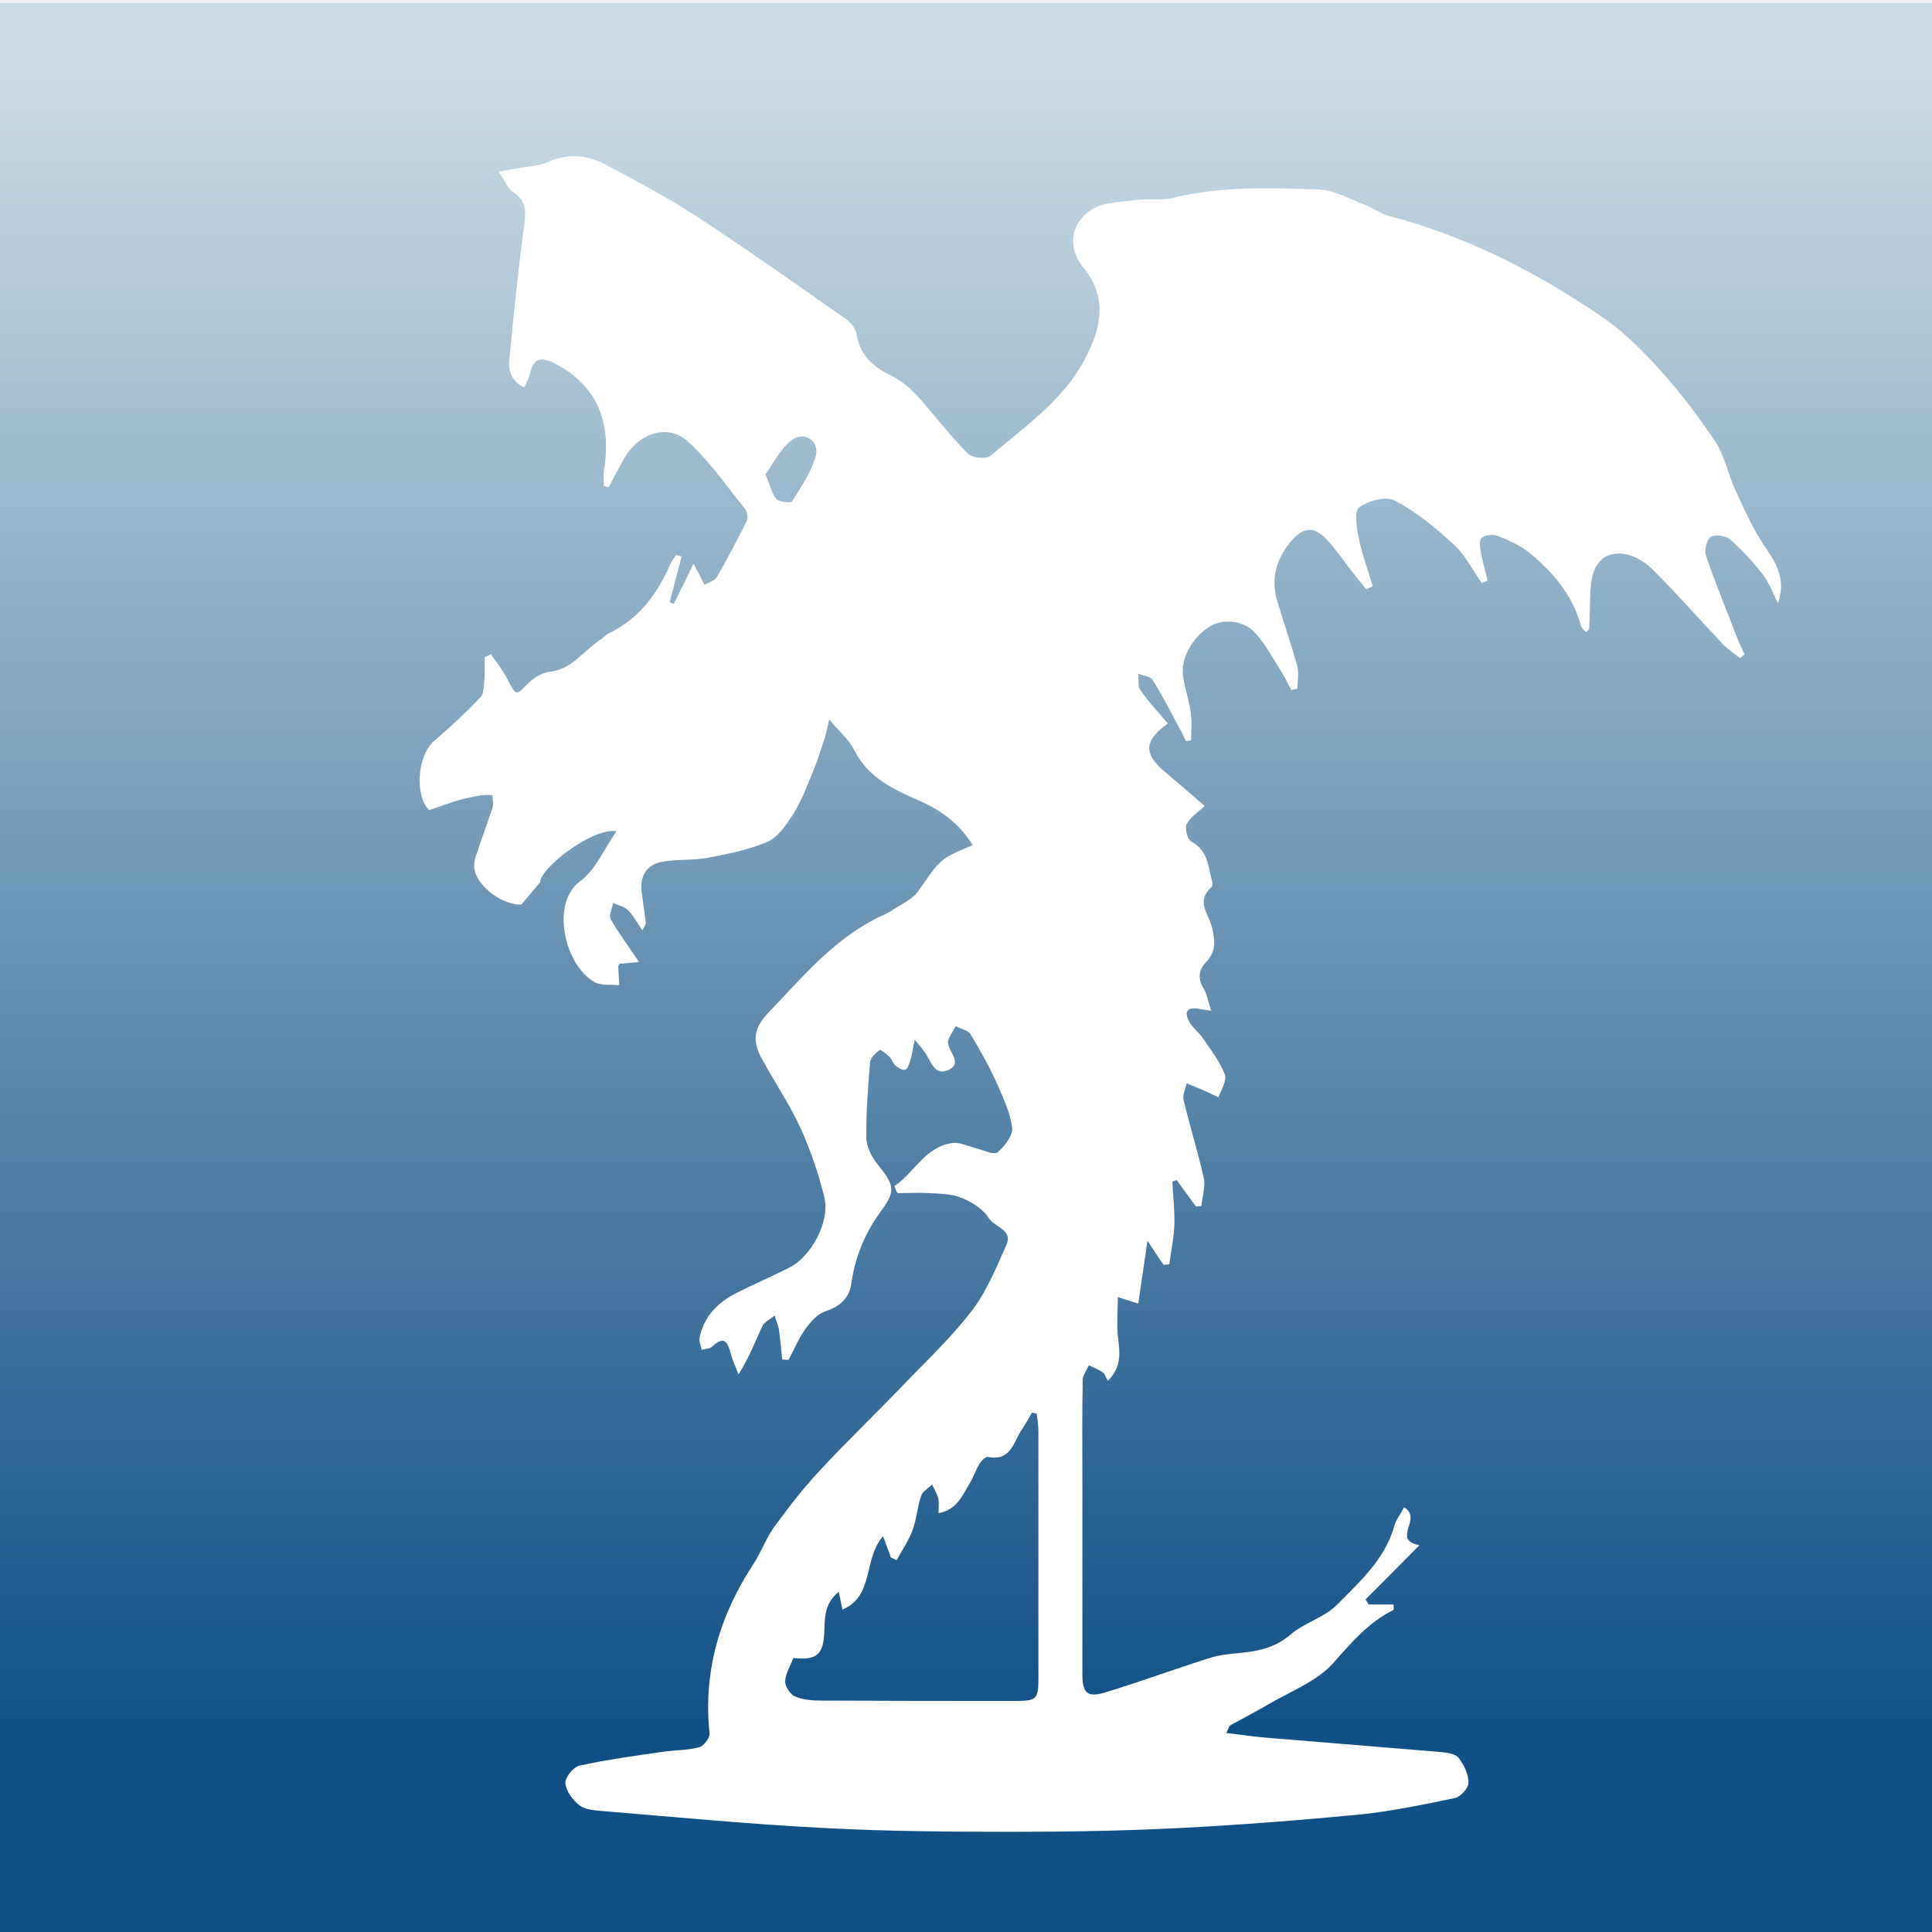
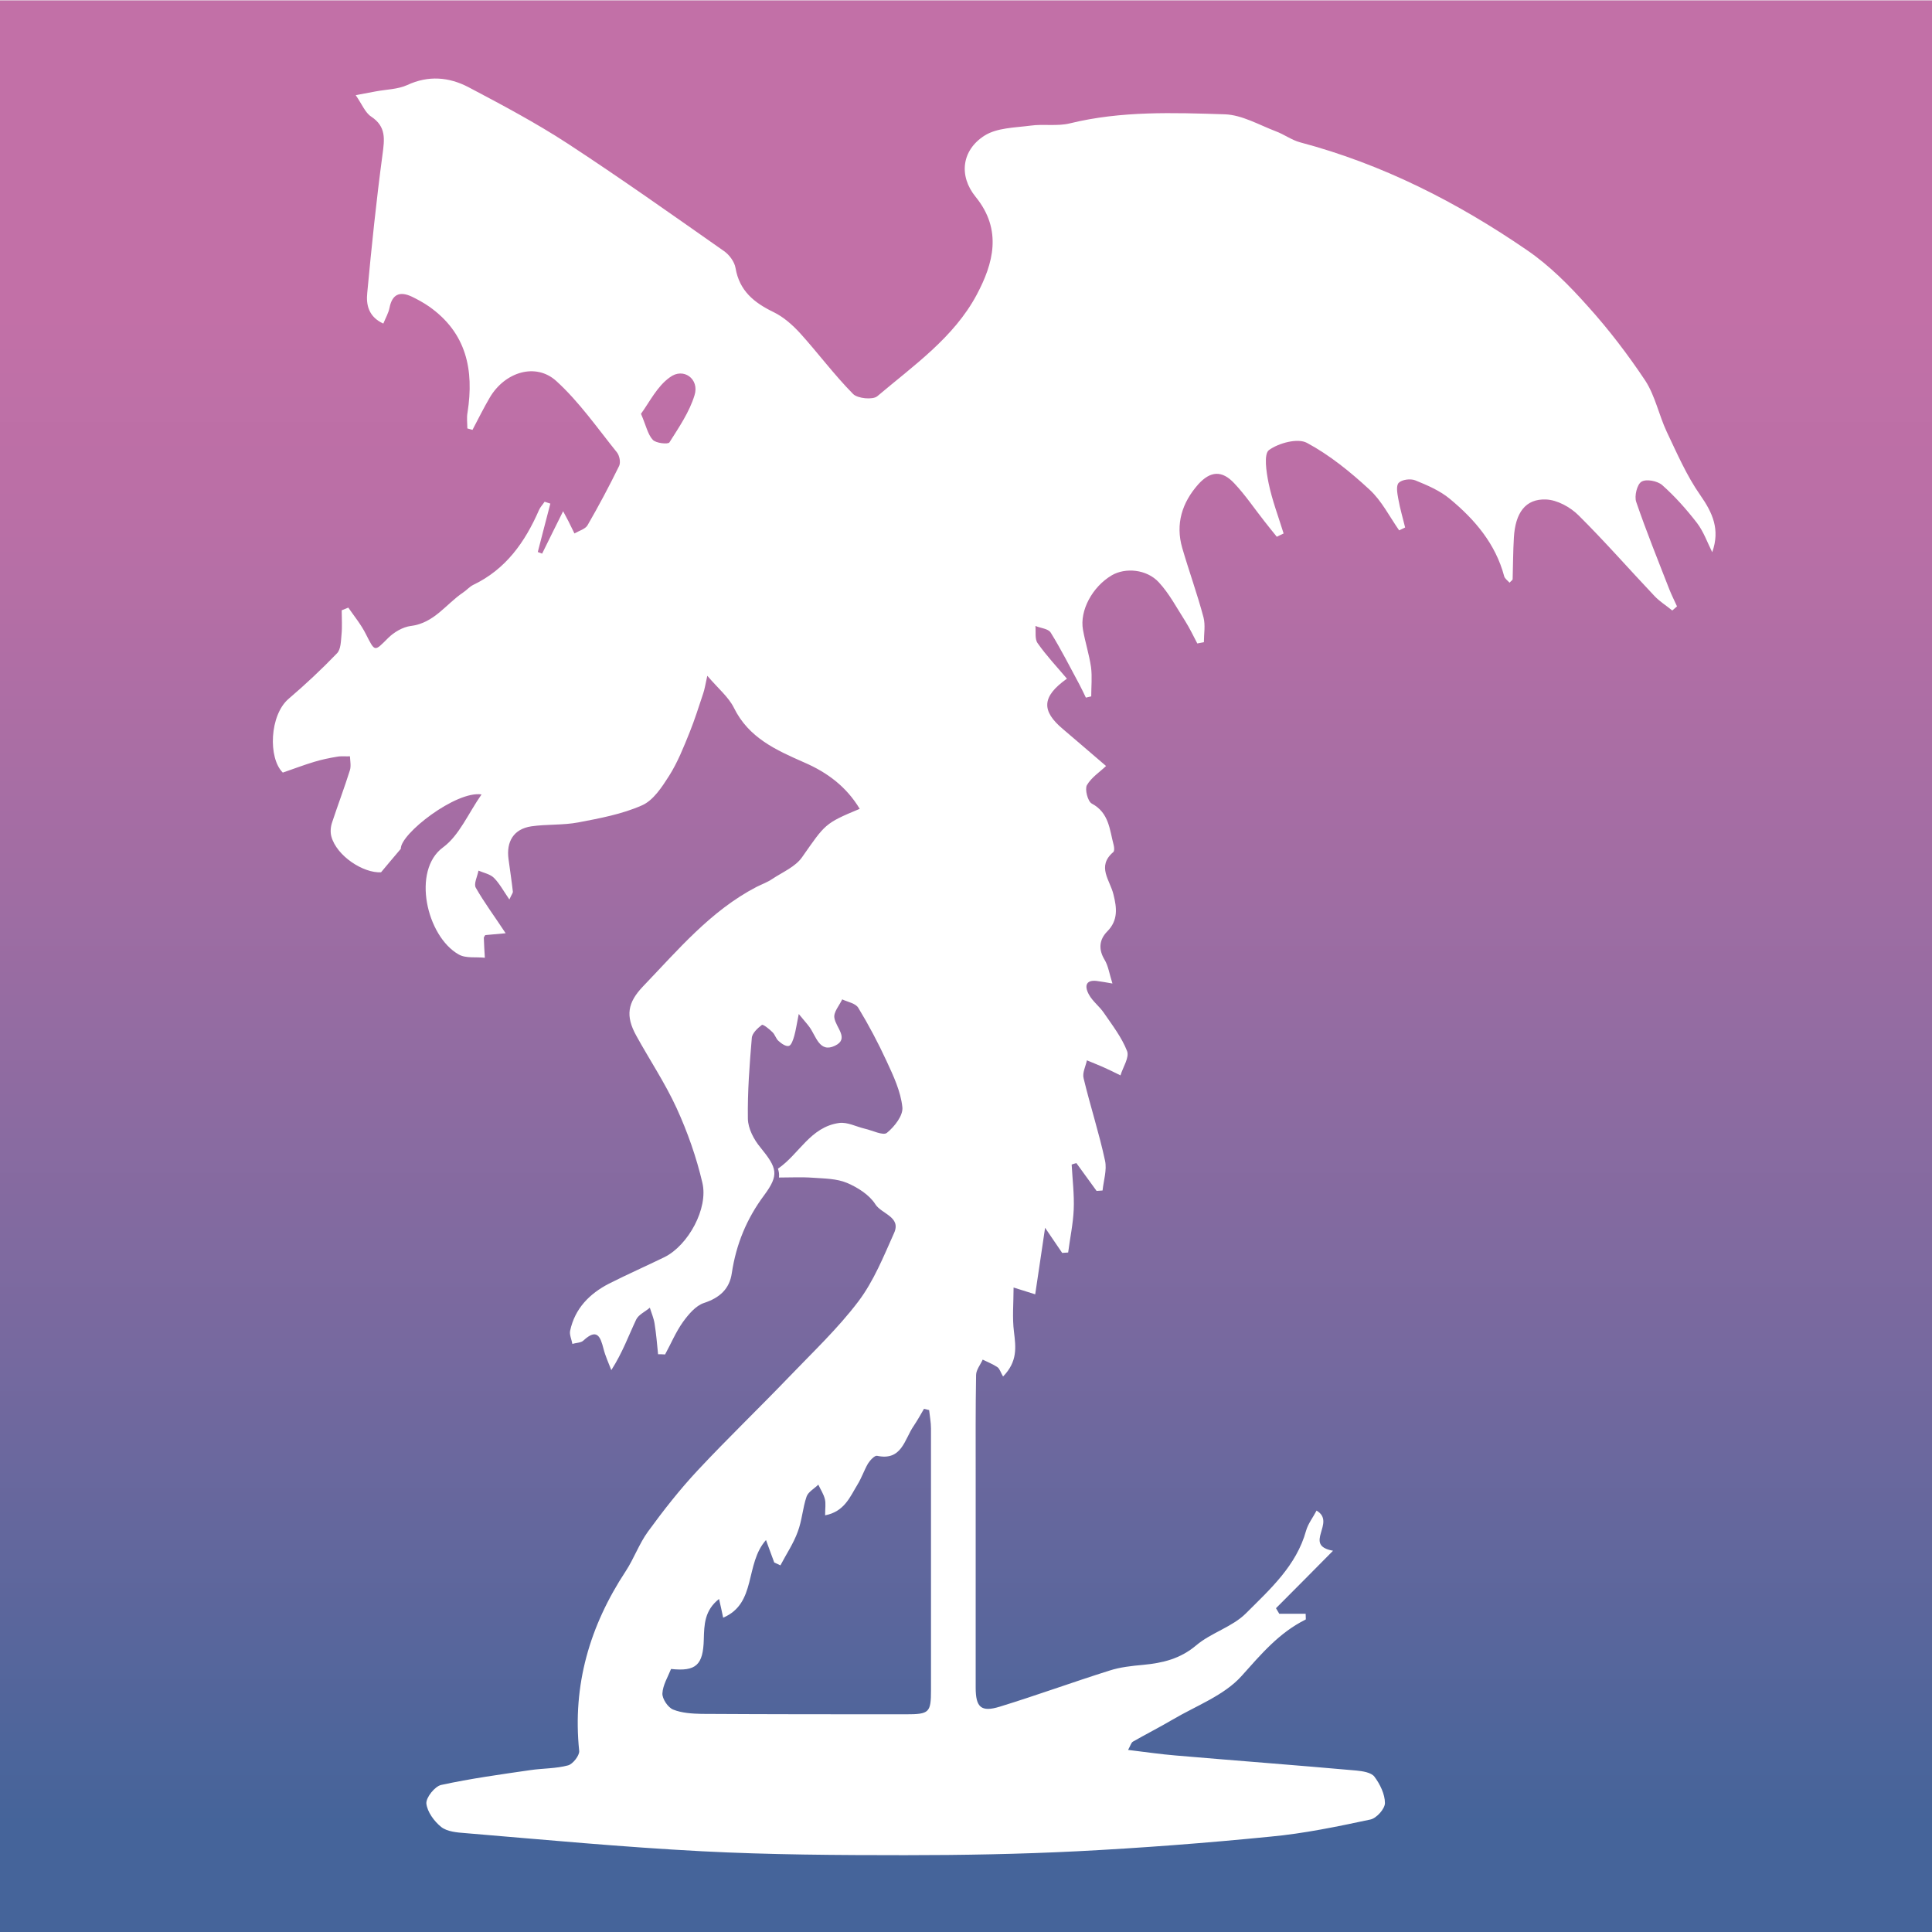
- <svg xmlns="http://www.w3.org/2000/svg" version="1.1" id="Слой_1" x="0px" y="0px" viewBox="0 0 566.9 566.9" style="enable-background:new 0 0 566.9 566.9;" xml:space="preserve">
+ <svg xmlns="http://www.w3.org/2000/svg" version="1.1" id="Слой_1" x="0px" y="0px" viewBox="0 0 938 938" style="enable-background:new 0 0 938 938;" xml:space="preserve">
  <style type="text/css">
	.st0{fill:url(#SVGID_1_);}
	.st1{fill:#FFFFFF;}
+ 	.st2{fill:url(#SVGID_2_);}
+ 	.st3{display:none;}
+ 	.st4{display:inline;fill:url(#SVGID_3_);}
+ 	.st5{display:inline;fill:url(#SVGID_4_);}
+ 	.st6{fill:url(#SVGID_5_);}
+ 	.st7{fill:url(#SVGID_6_);}
+ 	.st8{fill:url(#SVGID_7_);}
+ 	.st9{fill:url(#SVGID_8_);}
+ 	.st10{fill:url(#SVGID_9_);}
+ 	.st11{fill:#E273F9;}
+ 	.st12{fill:url(#SVGID_10_);}
+ 	.st13{fill:url(#SVGID_11_);}
+ 	.st14{fill:url(#SVGID_12_);}
+ 	.st15{fill:url(#SVGID_13_);}
+ 	.st16{fill:url(#SVGID_14_);}
+ 	.st17{fill:url(#SVGID_15_);}
+ 	.st18{fill:url(#SVGID_16_);}
+ 	.st19{fill:url(#SVGID_17_);}
+ 	.st20{fill-rule:evenodd;clip-rule:evenodd;fill:#FFFFFF;}
+ 	.st21{fill-rule:evenodd;clip-rule:evenodd;fill:#020203;}
+ 	.st22{fill-rule:evenodd;clip-rule:evenodd;fill:#CF84BD;}
+ 	.st23{fill:#020203;}
+ 	.st24{fill:url(#SVGID_18_);}
+ 	.st25{fill:url(#SVGID_19_);}
+ 	.st26{fill:url(#SVGID_20_);}
</style>
-   <linearGradient id="SVGID_1_" gradientUnits="userSpaceOnUse" x1="283.45" y1="8.995117e-02" x2="283.45" y2="566.99" gradientTransform="matrix(1 0 0 -1 0 567.89)">
-     <stop offset="0.106" style="stop-color:#115086" />
-     <stop offset="0.967" style="stop-color:#CADCE6" />
-   </linearGradient>
-   <rect y="0.9" class="st0" width="566.9" height="566.9" />
-   <g>
-     <path class="st1" d="M262.5,348c5.9-4,9-11.6,17-12.6c2.2-0.3,4.7,1,7.1,1.6c2.1,0.5,5,2,6.1,1.1c2.1-1.7,4.5-4.9,4.3-7.1   c-0.5-4.3-2.5-8.6-4.3-12.7c-2.3-5.1-5-10-7.9-14.8c-0.7-1.2-2.9-1.6-4.4-2.4c-0.8,1.7-2.4,3.6-2.2,5.1c0.4,2.7,4.2,5.8,0.2,7.7   c-4.3,2.1-5.2-2.7-7.1-5.2c-0.6-0.9-1.3-1.7-2.9-3.6c-0.6,2.8-0.8,4.5-1.3,6.1c-0.3,1-0.8,2.5-1.5,2.7c-0.8,0.2-2.1-0.6-2.9-1.3   c-0.7-0.6-1-1.8-1.7-2.5c-0.9-0.9-2.6-2.2-2.9-2c-1.2,0.9-2.7,2.3-2.8,3.6c-0.6,7.4-1.2,14.9-1.1,22.3c0.1,2.7,1.7,5.7,3.5,7.9   c4.6,5.7,5.2,7.5,1,13.2c-4.8,6.5-7.8,13.6-8.9,21.5c-0.6,4.4-3.4,6.8-7.7,8.2c-2.3,0.8-4.3,3.1-5.8,5.2c-2,2.8-3.3,6-4.9,9   c-0.6,0-1.3,0-1.9-0.1c-0.3-2.8-0.5-5.7-0.9-8.5c-0.2-1.5-0.9-2.9-1.3-4.4c-1.3,1.1-3.1,1.9-3.7,3.3c-2.1,4.5-3.8,9.1-6.9,14   c-0.7-2-1.7-3.9-2.2-5.9c-0.9-3.3-1.8-5.8-5.5-2.3c-0.7,0.7-2,0.6-3.1,1c-0.2-1.2-0.9-2.5-0.6-3.7c1.3-6.2,5.4-10.3,10.8-13   c5.1-2.6,10.3-4.8,15.4-7.4c6.5-3.2,12.1-13.5,10.4-20.6c-1.7-7-4.1-14-7.1-20.6c-3.2-6.9-7.5-13.3-11.2-20   c-3-5.5-2.4-9.1,1.8-13.6c9.7-10.1,18.7-21,31.5-27.6c1.5-0.8,3-1.3,4.4-2.2c2.8-1.9,6.4-3.4,8.2-6c6.4-9.2,6.2-9.4,15.9-13.4   c-3.7-6.1-9-10.1-15.3-12.9c-7.8-3.4-15.4-6.8-19.5-15.1c-1.5-3-4.3-5.3-7.3-8.9c-0.6,2.6-0.8,3.8-1.1,4.9   c-1.2,3.6-2.3,7.2-3.8,10.8c-1.7,4.1-3.3,8.3-5.6,12c-2,3.1-4.4,6.8-7.6,8.2c-5.5,2.4-11.7,3.6-17.6,4.7c-4.2,0.8-8.7,0.4-13,1.1   c-4.8,0.8-7,4.2-6.3,9.1c0.4,3,0.8,6,1.2,8.9c0,0.3-0.2,0.6-1,2.2c-1.7-2.4-2.7-4.5-4.3-6c-1.1-1-2.8-1.4-4.3-2   c-0.3,1.6-1.3,3.6-0.7,4.7c2.3,4.1,5.2,7.9,8.3,12.6c-2,0.2-3.8,0.3-5.7,0.5c-0.1,0.2-0.4,0.5-0.4,0.8c0.1,1.9,0.2,3.7,0.3,5.5   c-2.4-0.3-5.3,0.2-7.2-0.9c-8.9-5-13-23.2-4.3-29.6c4.5-3.3,7-9.4,10.7-14.7c-7.1-1.1-22.5,10.9-22.4,15c-2.1,2.5-3.6,4.2-5.5,6.5   c-4.9,0.3-12.3-4.5-13.7-9.9c-0.3-1.2-0.2-2.7,0.2-3.9c1.6-4.9,3.4-9.7,5-14.5c0.4-1.2,0-2.6,0-3.8c-1.2,0-2.4-0.1-3.6,0.1   c-2.1,0.4-4.3,0.8-6.3,1.4c-2.7,0.8-5.3,1.8-8.7,2.9c-4.1-4-3.7-15.9,1.6-20.4c4.7-4,9.2-8.2,13.4-12.6c1.1-1.1,1.1-3.4,1.2-5.1   c0.2-2.2,0.1-4.5,0.1-6.8c0.6-0.2,1.2-0.5,1.9-0.8c1.6,2.4,3.5,4.7,4.8,7.3c2.6,5,2.4,4.9,6.2,1.1c1.6-1.6,4.1-3.1,6.4-3.3   c6.4-0.8,9.7-6.1,14.4-9.2c1-0.6,1.8-1.6,2.8-2.1c9-4.3,14.4-11.9,18.2-20.7c0.4-0.8,1-1.5,1.5-2.3c0.5,0.2,1.1,0.3,1.6,0.5   c-1.2,4.5-2.3,8.9-3.5,13.4c0.4,0.2,0.8,0.3,1.2,0.5c1.8-3.6,3.6-7.2,5.8-11.8c0.9,1.7,1.2,2.3,1.5,2.8c0.6,1.1,1.1,2.2,1.7,3.4   c1.2-0.7,3-1.2,3.6-2.2c3.1-5.4,6-10.9,8.8-16.5c0.5-0.9,0.1-2.9-0.6-3.7c-5.4-6.7-10.4-14-16.7-19.7c-5.7-5.2-14.2-2.5-18.4,4.6   c-1.7,2.9-3.2,5.9-4.8,8.9c-0.5-0.1-1-0.3-1.4-0.4c0-1.5-0.2-3,0-4.4c1.9-11.7-0.3-22-10.6-29.3c-1.5-1-3.1-1.9-4.8-2.7   c-3.3-1.5-5.4-0.7-6.2,3.2c-0.3,1.4-1.1,2.7-1.7,4.3c-4.1-1.9-4.8-5.2-4.4-8.5c1.2-12.8,2.5-25.6,4.2-38.3   c0.6-4.3,1.1-7.8-3.1-10.5c-1.6-1.1-2.5-3.4-4.3-6c2.4-0.5,3.9-0.7,5.5-1c2.9-0.6,6.1-0.6,8.8-1.8c5.9-2.7,11.6-2.2,16.9,0.6   c9.3,4.9,18.6,9.9,27.4,15.6c14.6,9.6,28.9,19.7,43.3,29.8c1.5,1,2.9,2.9,3.2,4.7c1.1,6.4,5.2,9.6,10.6,12.2   c2.7,1.3,5.1,3.5,7.2,5.7c5,5.6,9.5,11.6,14.8,16.9c1.2,1.3,5.4,1.7,6.7,0.6c10-8.5,21.2-16.2,27.5-28.1c4.6-8.6,7.2-17.9-0.3-27.1   c-4.8-5.9-3.8-13,2.4-17c3.5-2.2,8.4-2.2,12.8-2.8c3.6-0.5,7.4,0.2,10.9-0.6c14.2-3.5,28.6-3,42.9-2.5c4.7,0.2,9.4,2.9,14,4.7   c2.3,0.9,4.4,2.5,6.8,3.1c22.8,6,43.5,16.6,62.7,29.8c6.2,4.3,11.8,9.9,16.9,15.6c5.8,6.4,11.1,13.4,15.9,20.6   c2.8,4.2,3.8,9.5,5.9,14.2c2.8,6,5.5,12.2,9.3,17.6c3.4,4.9,5.5,9.5,3.3,15.8c-1.4-2.7-2.4-5.7-4.2-8.1c-2.9-3.8-6.1-7.3-9.7-10.5   c-1.3-1.2-4.5-1.7-5.8-0.9c-1.2,0.8-2,4-1.4,5.6c2.8,8.2,6.1,16.2,9.2,24.2c0.6,1.6,1.4,3.1,2.1,4.7c-0.4,0.4-0.9,0.8-1.3,1.1   c-1.7-1.3-3.5-2.5-5-4c-7-7.4-13.7-15.1-21-22.3c-2.3-2.3-5.9-4.2-9-4.4c-5.7-0.2-8.5,3.7-8.9,10.6c-0.2,3.8-0.2,7.7-0.4,11.5   c0,0.2-0.4,0.5-0.9,1c-0.6-0.6-1.3-1.1-1.5-1.8c-2.4-9-8.1-15.7-15-21.4c-2.8-2.3-6.2-3.8-9.6-5.1c-1.3-0.5-3.7-0.2-4.6,0.7   c-0.8,0.8-0.4,3-0.1,4.5c0.5,2.6,1.2,5.2,1.9,7.9c-0.5,0.3-1.1,0.5-1.7,0.8c-2.7-3.8-4.8-8.2-8.2-11.3c-5.3-4.9-11-9.6-17.3-12.9   c-2.6-1.4-7.8,0-10.5,2c-1.5,1.1-0.7,6.1-0.1,9.1c1,4.7,2.7,9.3,4.1,14c-0.6,0.3-1.2,0.6-1.9,0.9c-1.1-1.4-2.3-2.8-3.4-4.2   c-2.8-3.5-5.3-7.3-8.4-10.6c-3.4-3.6-6.6-3.4-9.9,0.3c-4.5,5.1-6.4,11-4.5,17.7c1.9,6.4,4.1,12.7,5.9,19.1c0.6,2.2,0.1,4.6,0.1,6.9   c-0.6,0.1-1.2,0.2-1.8,0.4c-1.1-2.1-2.1-4.2-3.4-6.2c-2.3-3.6-4.4-7.6-7.3-10.7c-3.4-3.6-9.3-4.1-13-1.9c-5.4,3.2-9,9.8-8,15.1   c0.6,3.5,1.7,6.8,2.2,10.3c0.4,2.7,0.1,5.4,0.1,8.1c-0.5,0.1-1,0.2-1.5,0.3c-0.6-1.2-1.1-2.4-1.8-3.6c-2.6-4.8-5.1-9.8-8-14.4   c-0.7-1.1-2.8-1.2-4.2-1.8c0.2,1.6-0.2,3.6,0.6,4.8c2.4,3.4,5.3,6.5,8.1,9.8c-7.1,5-7.1,8.9-1.1,14c3.7,3.1,7.3,6.2,11.9,10.2   c-1.7,1.6-4.1,3.1-5.3,5.3c-0.6,1.2,0.2,4.5,1.3,5.1c4.9,2.6,5,7.2,6.1,11.5c0.2,0.6,0.2,1.6-0.1,1.9c-4.7,4-0.9,7.8,0.1,11.7   c0.9,3.7,1.4,7.1-1.7,10.3c-2.2,2.2-2.5,4.9-0.7,7.8c1,1.7,1.3,3.9,2.2,6.5c-2-0.3-2.9-0.5-3.8-0.6c-3.4-0.6-4.1,1.1-2.7,3.7   c1,1.9,2.9,3.2,4.1,5c2.3,3.4,5,6.8,6.4,10.6c0.7,1.7-1.1,4.5-1.9,6.7c-1.6-0.8-3.2-1.6-4.9-2.3c-1.4-0.6-2.9-1.2-4.4-1.8   c-0.4,1.7-1.3,3.5-0.9,4.9c1.8,7.6,4.2,15.1,5.9,22.8c0.6,2.6-0.4,5.5-0.7,8.3c-0.5,0-1.1,0.1-1.6,0.1c-1.9-2.6-3.7-5.1-5.6-7.7   c-0.4,0.1-0.9,0.2-1.3,0.4c0.2,4.1,0.7,8.3,0.6,12.4c-0.1,4-1,7.9-1.5,11.9c-0.5,0-1.1,0.1-1.7,0.1c-1.3-1.9-2.6-3.8-4.7-7   c-1,6.9-1.8,12.4-2.7,18.4c-2.2-0.7-3.6-1.1-6-1.9c0,4.3-0.4,8.4,0.1,12.3c0.5,4.2,1,8.2-3,12.3c-0.7-1.1-0.9-2.1-1.5-2.5   c-1.3-0.9-2.7-1.4-4.1-2.1c-0.6,1.4-1.8,2.9-1.8,4.3c-0.2,9.4-0.1,18.8-0.1,28.1c0,19.4,0,38.9,0,58.3c0,5.5,1.5,6.9,6.7,5.3   c10.2-3.1,20.2-6.8,30.3-10c3-1,6.2-1.3,9.4-1.6c5.4-0.5,10.3-1.6,14.7-5.4c4.1-3.5,10-5,13.7-8.8c6.6-6.7,13.9-13.2,16.7-22.9   c0.5-2,1.9-3.7,2.9-5.6c5.6,3.3-3.9,9.5,4.5,11.1c-5.6,5.7-10.7,10.8-15.8,15.9c0.3,0.5,0.6,1,0.9,1.5c2.4,0,4.9,0,7.3,0   c0,1,0.1,1.5,0,1.6c-7.3,3.6-12.3,9.5-17.7,15.6c-4.8,5.4-12.6,8.3-19.2,12.2c-3.6,2.1-7.3,4-10.9,6c-0.5,0.3-0.6,1-1.3,2.3   c4.8,0.6,9,1.2,13.2,1.5c16.6,1.4,33.3,2.7,49.9,4.1c1.8,0.2,4.2,0.5,5.1,1.7c1.6,2.1,2.9,4.8,2.9,7.3c0,1.6-2.4,4.2-4,4.5   c-9.1,1.9-18.3,3.8-27.6,4.8c-17.8,1.7-35.6,3.1-53.4,4c-15.9,0.8-31.8,1.1-47.6,1.1c-18.7,0-37.5-0.1-56.2-1.1   c-21.8-1.1-43.6-3.2-65.4-5c-2.3-0.2-5.1-0.4-6.7-1.7c-2-1.5-3.9-4.2-4.1-6.5c-0.1-1.6,2.3-4.7,4.1-5.1c8.1-1.8,16.4-2.9,24.7-4.1   c3.5-0.5,7.1-0.4,10.4-1.3c1.3-0.3,3.2-2.7,3.1-4c-1.9-18.2,2.9-34.6,12.9-49.8c2.3-3.5,3.7-7.6,6.1-10.9c4.3-5.9,8.8-11.7,13.8-17   c8.2-8.8,16.9-17.1,25.2-25.8c6.6-6.8,13.5-13.4,19.2-20.9c4.2-5.6,7-12.5,9.9-19c2-4.5-3.5-5.2-5.2-7.9c-1.6-2.6-4.9-4.7-7.9-5.9   c-2.8-1.2-6.2-1.2-9.4-1.4c-3.1-0.2-6.3,0-9.4,0C262.9,349.5,262.7,348.8,262.5,348z M263.1,457.8c-0.6-0.3-1.1-0.5-1.7-0.8   c-0.6-1.8-1.3-3.5-2.3-6.2c-5.9,6.7-2.5,17.5-11.9,21.5c-0.4-1.8-0.7-3.3-1.1-5.2c-4,3.2-4.1,7.1-4.2,11.2c-0.2,7.1-2.1,9-9.1,8.2   c-0.8,2.2-2.3,4.5-2.4,6.8c-0.1,1.5,1.5,3.9,2.9,4.5c2.4,1,5.2,1.2,7.9,1.2c18.8,0.1,37.7,0.1,56.5,0.1c6.5,0,7-0.4,7-6.8   c0-24.1,0-48.2,0-72.4c0-1.7-0.3-3.4-0.5-5.1c-0.5-0.1-0.9-0.2-1.4-0.3c-0.9,1.6-1.8,3.2-2.8,4.7c-2.6,3.7-3.2,9.7-10.2,8.3   c-0.7-0.1-1.9,1.2-2.5,2.2c-1.1,1.9-1.8,4-2.9,5.8c-2.1,3.4-3.6,7.5-9,8.5c0-1.9,0.2-3.2-0.1-4.4c-0.4-1.4-1.2-2.7-1.8-4   c-1.1,1.1-2.8,2-3.2,3.3c-1.1,3.1-1.3,6.6-2.4,9.7C266.8,451.8,264.8,454.7,263.1,457.8z M224.6,139.2c1.4,3.3,1.9,5.7,3.2,7.2   c0.9,0.9,4.2,1.3,4.6,0.7c2.6-4.1,5.5-8.4,6.9-13c1.4-4.5-3.1-7.8-6.9-5C229,131.6,226.9,136,224.6,139.2z" />
+   <g id="Восстание_ГИГАНТЮР">
+     <linearGradient id="SVGID_1_" gradientUnits="userSpaceOnUse" x1="471.348" y1="942.444" x2="471.348" y2="0.25">
+       <stop offset="6.089431e-02" style="stop-color:#45649A" />
+       <stop offset="0.308" style="stop-color:#77699F" />
+       <stop offset="0.542" style="stop-color:#A06DA3" />
+       <stop offset="0.727" style="stop-color:#B96FA6" />
+       <stop offset="0.839" style="stop-color:#C270A7" />
+     </linearGradient>
+     <rect y="0.2" class="st0" width="942.7" height="942.2" />
+     <g>
+       <path class="st1" d="M377.7,567.4c10.3-7,15.7-20.3,29.8-22.2c3.9-0.5,8.2,1.8,12.4,2.8c3.6,0.8,8.9,3.5,10.7,2    c3.7-3,8-8.5,7.5-12.5c-0.8-7.6-4.3-15.1-7.6-22.2c-4.1-8.9-8.7-17.6-13.8-26c-1.3-2.2-5.1-2.8-7.8-4.1c-1.4,3-4.3,6.2-3.8,9    c0.7,4.7,7.4,10.1,0.3,13.5c-7.6,3.7-9.2-4.8-12.5-9.2c-1.1-1.5-2.4-2.9-5.1-6.2c-1,4.9-1.4,7.9-2.2,10.7    c-0.5,1.8-1.4,4.5-2.6,4.8c-1.4,0.4-3.6-1.1-5-2.4c-1.3-1.1-1.7-3.1-3-4.3c-1.5-1.5-4.5-3.9-5.1-3.5c-2.1,1.6-4.8,4.1-4.9,6.4    c-1.1,13-2.1,26.1-1.9,39.2c0.1,4.7,2.9,10.1,6.1,13.9c8.1,10,9.2,13.2,1.8,23.2c-8.5,11.4-13.6,23.8-15.7,37.8    c-1.1,7.7-5.9,12-13.5,14.5c-4,1.3-7.5,5.5-10.2,9.2c-3.5,4.9-5.8,10.5-8.7,15.8c-1.1-0.1-2.3-0.1-3.4-0.1    c-0.5-5-0.9-9.9-1.7-14.9c-0.4-2.6-1.5-5.1-2.3-7.7c-2.2,1.9-5.4,3.3-6.6,5.7c-3.7,7.8-6.6,16-12.1,24.6    c-1.3-3.4-2.9-6.8-3.8-10.4c-1.5-5.8-3.1-10.1-9.7-4c-1.2,1.2-3.6,1.1-5.4,1.7c-0.4-2.2-1.5-4.5-1.1-6.4    c2.3-10.8,9.4-18,18.9-22.9c8.9-4.5,18-8.5,27-12.9c11.4-5.7,21.3-23.6,18.3-36.1c-2.9-12.4-7.2-24.6-12.5-36.2    c-5.6-12.2-13.1-23.4-19.6-35.2c-5.3-9.6-4.2-16,3.2-23.8c17-17.7,32.9-36.8,55.2-48.4c2.6-1.3,5.4-2.3,7.7-3.9    c5-3.3,11.2-5.9,14.4-10.5c11.3-16.1,10.9-16.4,28-23.5c-6.5-10.8-15.8-17.7-26.9-22.5c-13.6-6-27-11.9-34.2-26.6    c-2.6-5.2-7.5-9.2-12.9-15.5c-1,4.5-1.3,6.6-2,8.6c-2.1,6.3-4.1,12.7-6.6,18.9c-2.9,7.2-5.8,14.5-9.9,21    c-3.5,5.5-7.7,12-13.2,14.4c-9.7,4.3-20.5,6.3-31,8.3c-7.4,1.4-15.3,0.8-22.8,1.9c-8.5,1.3-12.2,7.4-11,16    c0.7,5.2,1.5,10.4,2.1,15.7c0.1,0.5-0.4,1-1.7,3.8c-2.9-4.2-4.8-7.8-7.5-10.5c-1.8-1.8-4.9-2.4-7.5-3.5c-0.5,2.8-2.4,6.4-1.3,8.3    c4.1,7.2,9.1,13.9,14.5,22.1c-3.6,0.3-6.7,0.6-9.9,0.9c-0.2,0.4-0.7,0.9-0.7,1.3c0.1,3.2,0.3,6.5,0.5,9.7    c-4.3-0.5-9.2,0.4-12.7-1.6c-15.6-8.8-22.9-40.8-7.6-52c7.9-5.8,12.3-16.6,18.7-25.7c-12.4-1.9-39.5,19.2-39.2,26.4    c-3.7,4.4-6.3,7.4-9.6,11.4c-8.6,0.5-21.5-7.9-24.1-17.3c-0.6-2.1-0.4-4.7,0.3-6.8c2.8-8.5,6-16.9,8.7-25.5c0.6-2,0.1-4.5,0-6.7    c-2.1,0.1-4.2-0.2-6.3,0.2c-3.7,0.6-7.5,1.4-11.1,2.5c-4.7,1.4-9.4,3.2-15.2,5.2c-7.2-7.1-6.4-27.9,2.8-35.8    c8.2-7,16.1-14.4,23.5-22.1c1.9-1.9,1.9-5.9,2.2-9c0.4-3.9,0.1-7.9,0.1-11.9c1.1-0.4,2.2-0.9,3.2-1.3c2.9,4.2,6.2,8.2,8.5,12.8    c4.5,8.8,4.1,8.7,10.8,2c2.9-2.9,7.2-5.4,11.1-5.9c11.3-1.4,17-10.6,25.3-16.2c1.7-1.1,3.1-2.8,4.9-3.7    c15.9-7.6,25.2-20.8,32-36.4c0.6-1.4,1.8-2.6,2.7-4c0.9,0.3,1.9,0.6,2.8,0.9c-2,7.8-4.1,15.6-6.1,23.5c0.7,0.3,1.4,0.5,2.1,0.8    c3.1-6.4,6.3-12.7,10.2-20.6c1.6,3,2.1,4,2.6,4.9c1,2,1.9,3.9,2.9,5.9c2.2-1.3,5.2-2.1,6.3-3.9c5.5-9.5,10.6-19.1,15.4-28.9    c0.8-1.7,0.2-5-1.1-6.6c-9.5-11.8-18.3-24.5-29.4-34.6c-10-9.1-25-4.4-32.3,8c-3,5.1-5.6,10.4-8.4,15.7c-0.8-0.2-1.7-0.5-2.5-0.7    c0-2.6-0.4-5.2,0.1-7.8c3.2-20.6-0.5-38.6-18.7-51.4c-2.6-1.8-5.5-3.4-8.4-4.8c-5.8-2.7-9.5-1.2-10.8,5.5c-0.5,2.5-1.8,4.7-3,7.6    c-7.2-3.3-8.4-9.2-7.8-14.9c2.1-22.4,4.4-44.8,7.4-67.1c1-7.5,1.9-13.6-5.5-18.5c-2.9-1.9-4.4-5.9-7.5-10.4    c4.3-0.8,6.9-1.3,9.6-1.8c5.2-1,10.8-1,15.4-3.1c10.3-4.8,20.3-3.9,29.7,1c16.3,8.6,32.7,17.3,48.2,27.4    c25.7,16.8,50.8,34.6,75.9,52.2c2.6,1.8,5.1,5.2,5.6,8.2c1.9,11.2,9.1,16.9,18.6,21.5c4.7,2.3,9,6.1,12.6,10    c8.8,9.7,16.7,20.4,25.9,29.7c2.2,2.2,9.5,2.9,11.7,1.1c17.6-14.9,37.2-28.5,48.3-49.3c8-15,12.6-31.4-0.5-47.5    c-8.4-10.3-6.7-22.7,4.2-29.7c6.1-3.9,14.8-3.9,22.4-4.9c6.3-0.9,13,0.4,19.1-1.1c24.9-6.1,50.2-5.2,75.3-4.4    c8.3,0.3,16.5,5.1,24.6,8.2c4.1,1.5,7.8,4.3,11.9,5.4c40,10.6,76.3,29.1,110.1,52.3c11,7.5,20.7,17.3,29.6,27.3    c10.2,11.3,19.5,23.5,27.9,36.1c4.8,7.4,6.6,16.7,10.4,24.8c5,10.5,9.7,21.4,16.3,30.8c6,8.6,9.7,16.7,5.8,27.7    c-2.4-4.8-4.2-10-7.4-14.2c-5.1-6.6-10.7-12.9-16.9-18.4c-2.3-2-7.8-3.1-10.1-1.6c-2.1,1.3-3.5,7-2.5,9.8    c4.9,14.3,10.6,28.4,16.1,42.5c1.1,2.8,2.5,5.5,3.7,8.2c-0.8,0.7-1.5,1.3-2.3,2c-2.9-2.4-6.2-4.4-8.7-7.1    c-12.3-13-24.1-26.5-36.8-39.1c-4-4-10.4-7.5-15.8-7.7c-10-0.4-14.9,6.5-15.6,18.5c-0.4,6.7-0.4,13.5-0.6,20.2    c0,0.4-0.7,0.8-1.5,1.7c-1-1.1-2.3-2-2.6-3.1c-4.2-15.8-14.3-27.6-26.4-37.6c-4.8-4-10.9-6.6-16.8-9c-2.3-0.9-6.4-0.4-8,1.2    c-1.4,1.4-0.7,5.2-0.2,7.9c0.8,4.6,2.2,9.2,3.3,13.8c-1,0.5-1.9,0.9-2.9,1.4c-4.7-6.7-8.5-14.4-14.4-19.8    c-9.3-8.6-19.4-16.8-30.4-22.7c-4.5-2.4-13.7,0.1-18.4,3.5c-2.6,1.9-1.3,10.6-0.2,16c1.7,8.3,4.8,16.4,7.3,24.5    c-1.1,0.5-2.2,1.1-3.3,1.6c-2-2.5-4-4.9-6-7.5c-4.9-6.2-9.3-12.8-14.7-18.5c-5.9-6.3-11.5-6-17.4,0.5c-7.9,8.9-11.2,19.3-7.8,31    c3.3,11.3,7.3,22.3,10.3,33.6c1,3.8,0.2,8.1,0.2,12.1c-1.1,0.2-2.1,0.4-3.2,0.6c-1.9-3.6-3.7-7.4-5.9-10.9    c-4.1-6.4-7.7-13.3-12.8-18.8c-5.9-6.4-16.3-7.2-22.8-3.4c-9.5,5.6-15.7,17.2-14,26.5c1.1,6.1,3,12,3.9,18.1    c0.6,4.7,0.1,9.5,0.1,14.2c-0.9,0.2-1.7,0.4-2.6,0.6c-1-2.1-2-4.2-3.1-6.3c-4.6-8.5-8.9-17.1-14-25.3c-1.2-1.9-4.8-2.1-7.4-3.2    c0.3,2.8-0.4,6.4,1.1,8.4c4.2,6,9.3,11.4,14.2,17.2c-12.4,8.8-12.4,15.7-1.9,24.5c6.4,5.4,12.8,11,20.9,17.9    c-2.9,2.8-7.1,5.5-9.3,9.3c-1.1,2,0.4,7.8,2.3,8.9c8.5,4.5,8.7,12.7,10.7,20.2c0.3,1.1,0.4,2.9-0.2,3.4c-8.2,7-1.5,13.7,0.1,20.6    c1.6,6.4,2.4,12.5-3.1,18c-3.8,3.9-4.3,8.6-1.2,13.7c1.8,3,2.3,6.8,3.8,11.5c-3.5-0.6-5.1-0.9-6.7-1.1c-6-1.1-7.2,2-4.7,6.5    c1.8,3.3,5.1,5.7,7.2,8.8c4.1,6,8.7,11.9,11.3,18.6c1.2,3.1-2,7.8-3.2,11.8c-2.8-1.4-5.7-2.8-8.6-4.1c-2.5-1.1-5.1-2.1-7.7-3.2    c-0.6,2.9-2.3,6.1-1.6,8.7c3.2,13.4,7.5,26.5,10.4,40c1,4.5-0.7,9.7-1.2,14.5c-0.9,0.1-1.9,0.1-2.9,0.2c-3.3-4.5-6.5-9-9.8-13.5    c-0.8,0.2-1.5,0.4-2.3,0.7c0.4,7.3,1.3,14.6,1,21.8c-0.3,7-1.8,13.9-2.7,20.9c-1,0.1-1.9,0.1-2.9,0.2c-2.3-3.4-4.6-6.7-8.3-12.2    c-1.8,12-3.2,21.8-4.8,32.3c-3.9-1.2-6.3-2-10.5-3.3c0,7.5-0.7,14.7,0.2,21.6c0.9,7.4,1.8,14.3-5.3,21.6c-1.2-2-1.6-3.7-2.7-4.5    c-2.2-1.5-4.8-2.5-7.2-3.7c-1.1,2.5-3.2,5-3.2,7.5c-0.3,16.5-0.2,32.9-0.2,49.4c0,34.1,0,68.2,0,102.3c0,9.6,2.6,12.1,11.7,9.3    c17.9-5.5,35.4-11.9,53.2-17.5c5.2-1.7,10.9-2.3,16.4-2.8c9.5-0.9,18-2.9,25.8-9.5c7.2-6.1,17.5-8.9,24.1-15.5    c11.7-11.7,24.5-23.1,29.2-40.1c1-3.5,3.4-6.5,5.1-9.8c9.8,5.8-6.9,16.8,8,19.5c-9.9,10-18.8,19-27.7,27.9    c0.5,0.9,1.1,1.8,1.6,2.7c4.3,0,8.5,0,12.8,0c0,1.8,0.2,2.7,0,2.8c-12.9,6.4-21.6,16.8-31.1,27.4c-8.5,9.5-22.2,14.5-33.7,21.3    c-6.3,3.7-12.8,7-19.1,10.6c-0.8,0.5-1.1,1.8-2.3,4c8.4,1,15.7,2.1,23.1,2.7c29.2,2.5,58.4,4.7,87.6,7.3c3.1,0.3,7.3,0.9,8.9,3    c2.7,3.6,5.1,8.5,5.1,12.8c0,2.8-4.1,7.4-7.1,8c-16,3.4-32.2,6.8-48.5,8.3c-31.2,3.1-62.5,5.5-93.8,7.1    c-27.8,1.4-55.7,1.9-83.6,1.9c-32.9,0-65.8-0.2-98.6-1.9c-38.3-2-76.5-5.6-114.8-8.8c-4.1-0.3-8.9-0.7-11.8-3    c-3.4-2.7-6.8-7.4-7.2-11.4c-0.2-2.9,4.1-8.3,7.2-9c14.3-3.1,28.8-5.1,43.3-7.2c6.1-0.9,12.4-0.7,18.3-2.3c2.3-0.6,5.6-4.8,5.4-7    c-3.3-32,5.1-60.7,22.6-87.3c4-6.1,6.5-13.3,10.8-19.2c7.5-10.3,15.5-20.5,24.2-29.8c14.4-15.4,29.6-30,44.2-45.2    c11.5-12,23.7-23.5,33.7-36.7c7.5-9.9,12.3-21.9,17.4-33.3c3.5-7.8-6.1-9.2-9.1-13.9c-2.9-4.6-8.6-8.2-13.8-10.4    c-5-2.1-10.9-2.1-16.5-2.5c-5.5-0.4-11-0.1-16.5-0.1C378.4,569.9,378.1,568.7,377.7,567.4z M378.9,760c-1-0.5-2-0.9-3-1.4    c-1.1-3.1-2.3-6.1-4-10.9c-10.4,11.7-4.4,30.7-20.8,37.7c-0.7-3.2-1.2-5.8-2-9.1c-7.1,5.6-7.2,12.5-7.4,19.6    c-0.3,12.5-3.8,15.7-15.9,14.4c-1.5,3.8-4,7.8-4.2,11.9c-0.1,2.6,2.7,6.8,5.2,7.8c4.2,1.7,9.2,2,13.8,2.1    c33.1,0.2,66.1,0.2,99.2,0.2c11.4,0,12.2-0.8,12.2-11.8c0-42.3,0-84.6,0-127c0-3-0.6-6-0.9-8.9c-0.8-0.2-1.6-0.4-2.5-0.6    c-1.6,2.8-3.2,5.6-5,8.3c-4.5,6.5-5.7,17.1-17.8,14.5c-1.2-0.2-3.4,2.2-4.4,3.8c-1.9,3.3-3.1,7-5.1,10.2    c-3.6,5.9-6.3,13.1-15.7,14.9c0-3.4,0.4-5.7-0.1-7.8c-0.6-2.5-2.1-4.7-3.2-7.1c-1.9,1.9-4.9,3.5-5.7,5.8    c-1.9,5.5-2.2,11.6-4.3,17.1C385.2,749.5,381.7,754.6,378.9,760z M311.2,200.9c2.5,5.8,3.3,10,5.7,12.6c1.5,1.7,7.4,2.3,8.1,1.3    c4.6-7.3,9.7-14.7,12.2-22.9c2.5-7.9-5.4-13.7-12-8.7C319,187.6,315.3,195.3,311.2,200.9z" />
+     </g>
  </g>
</svg>
